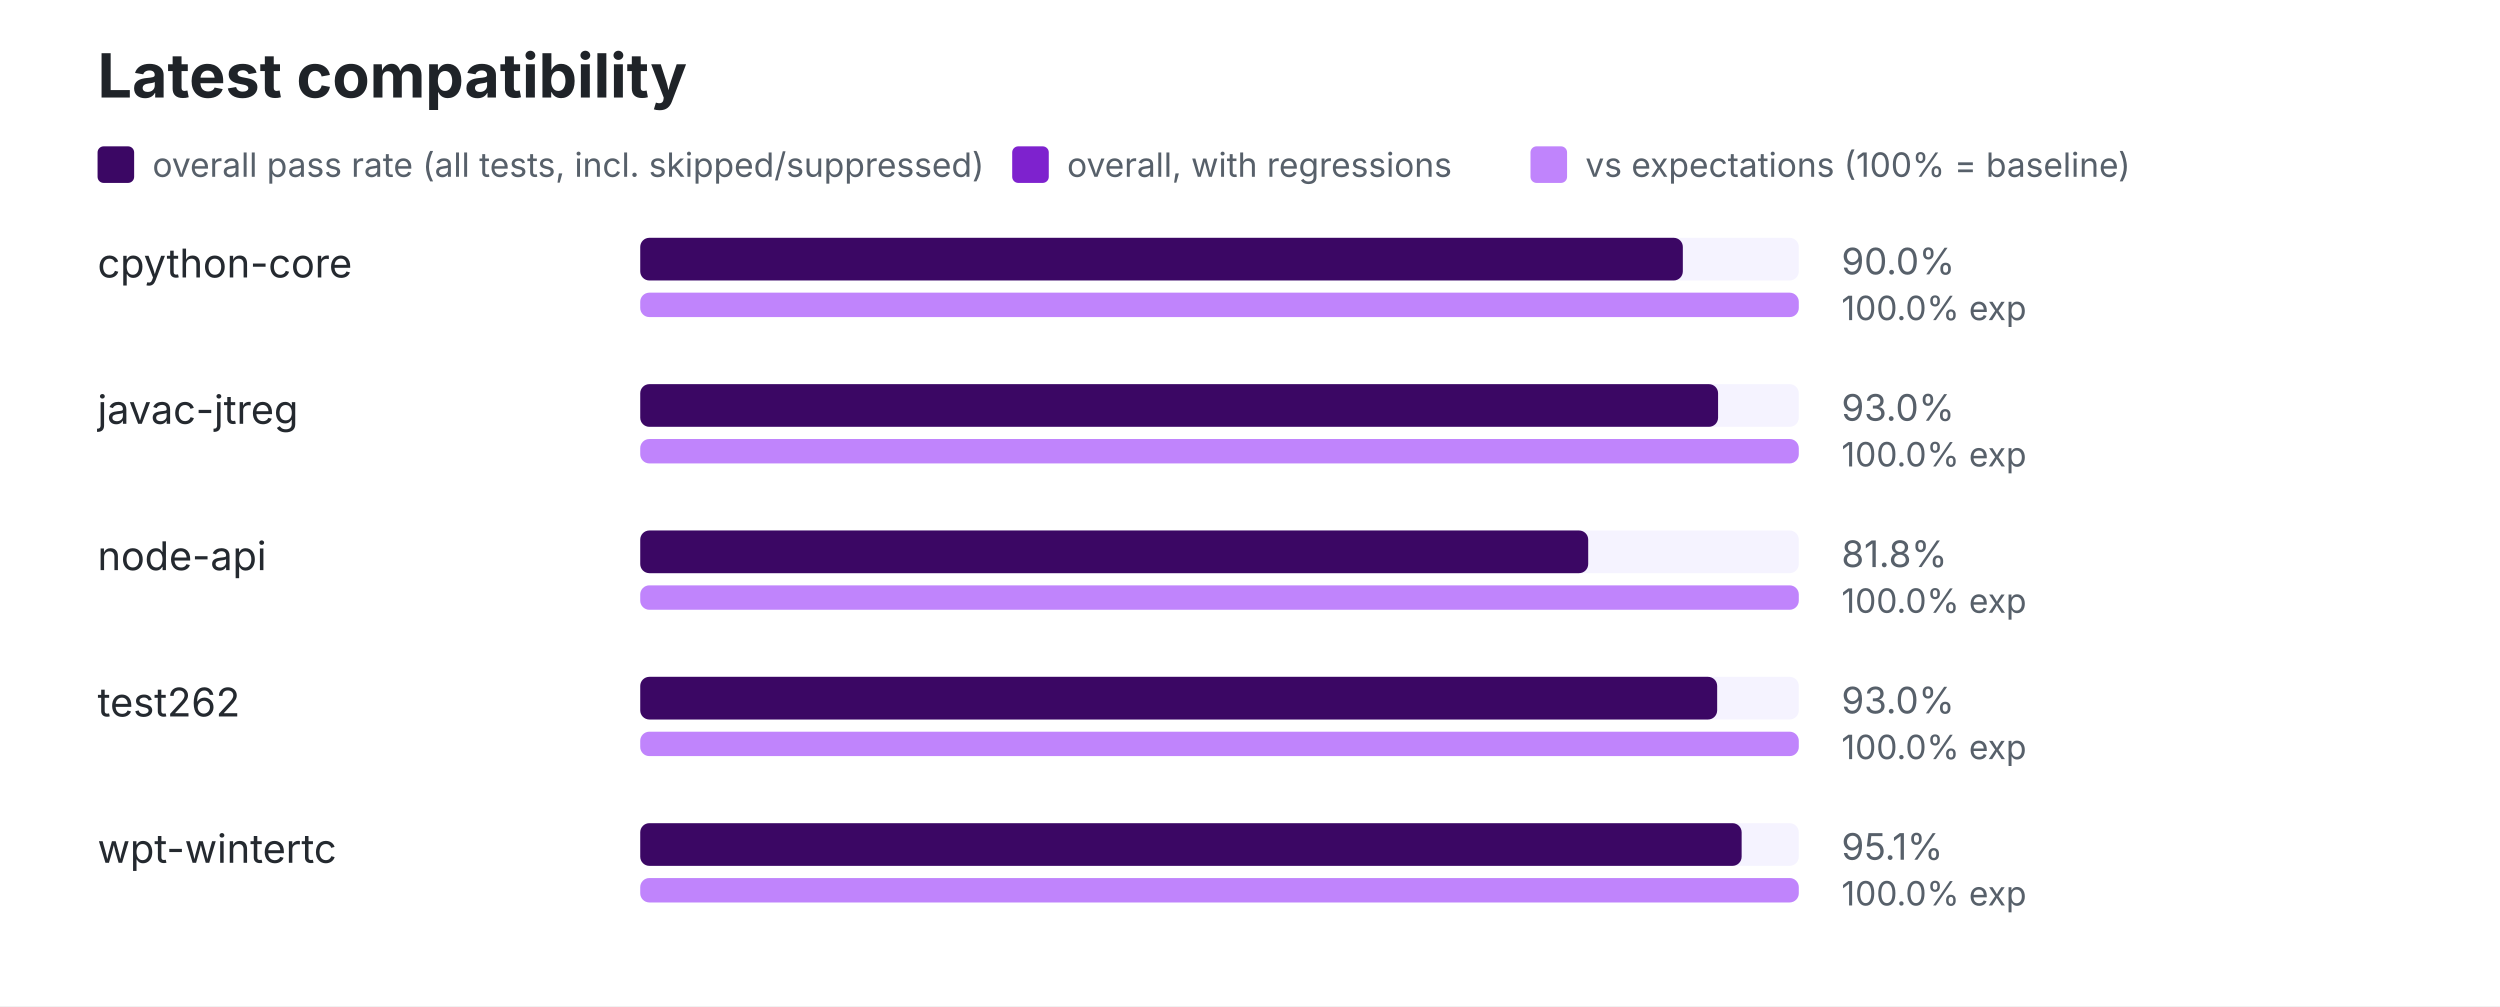
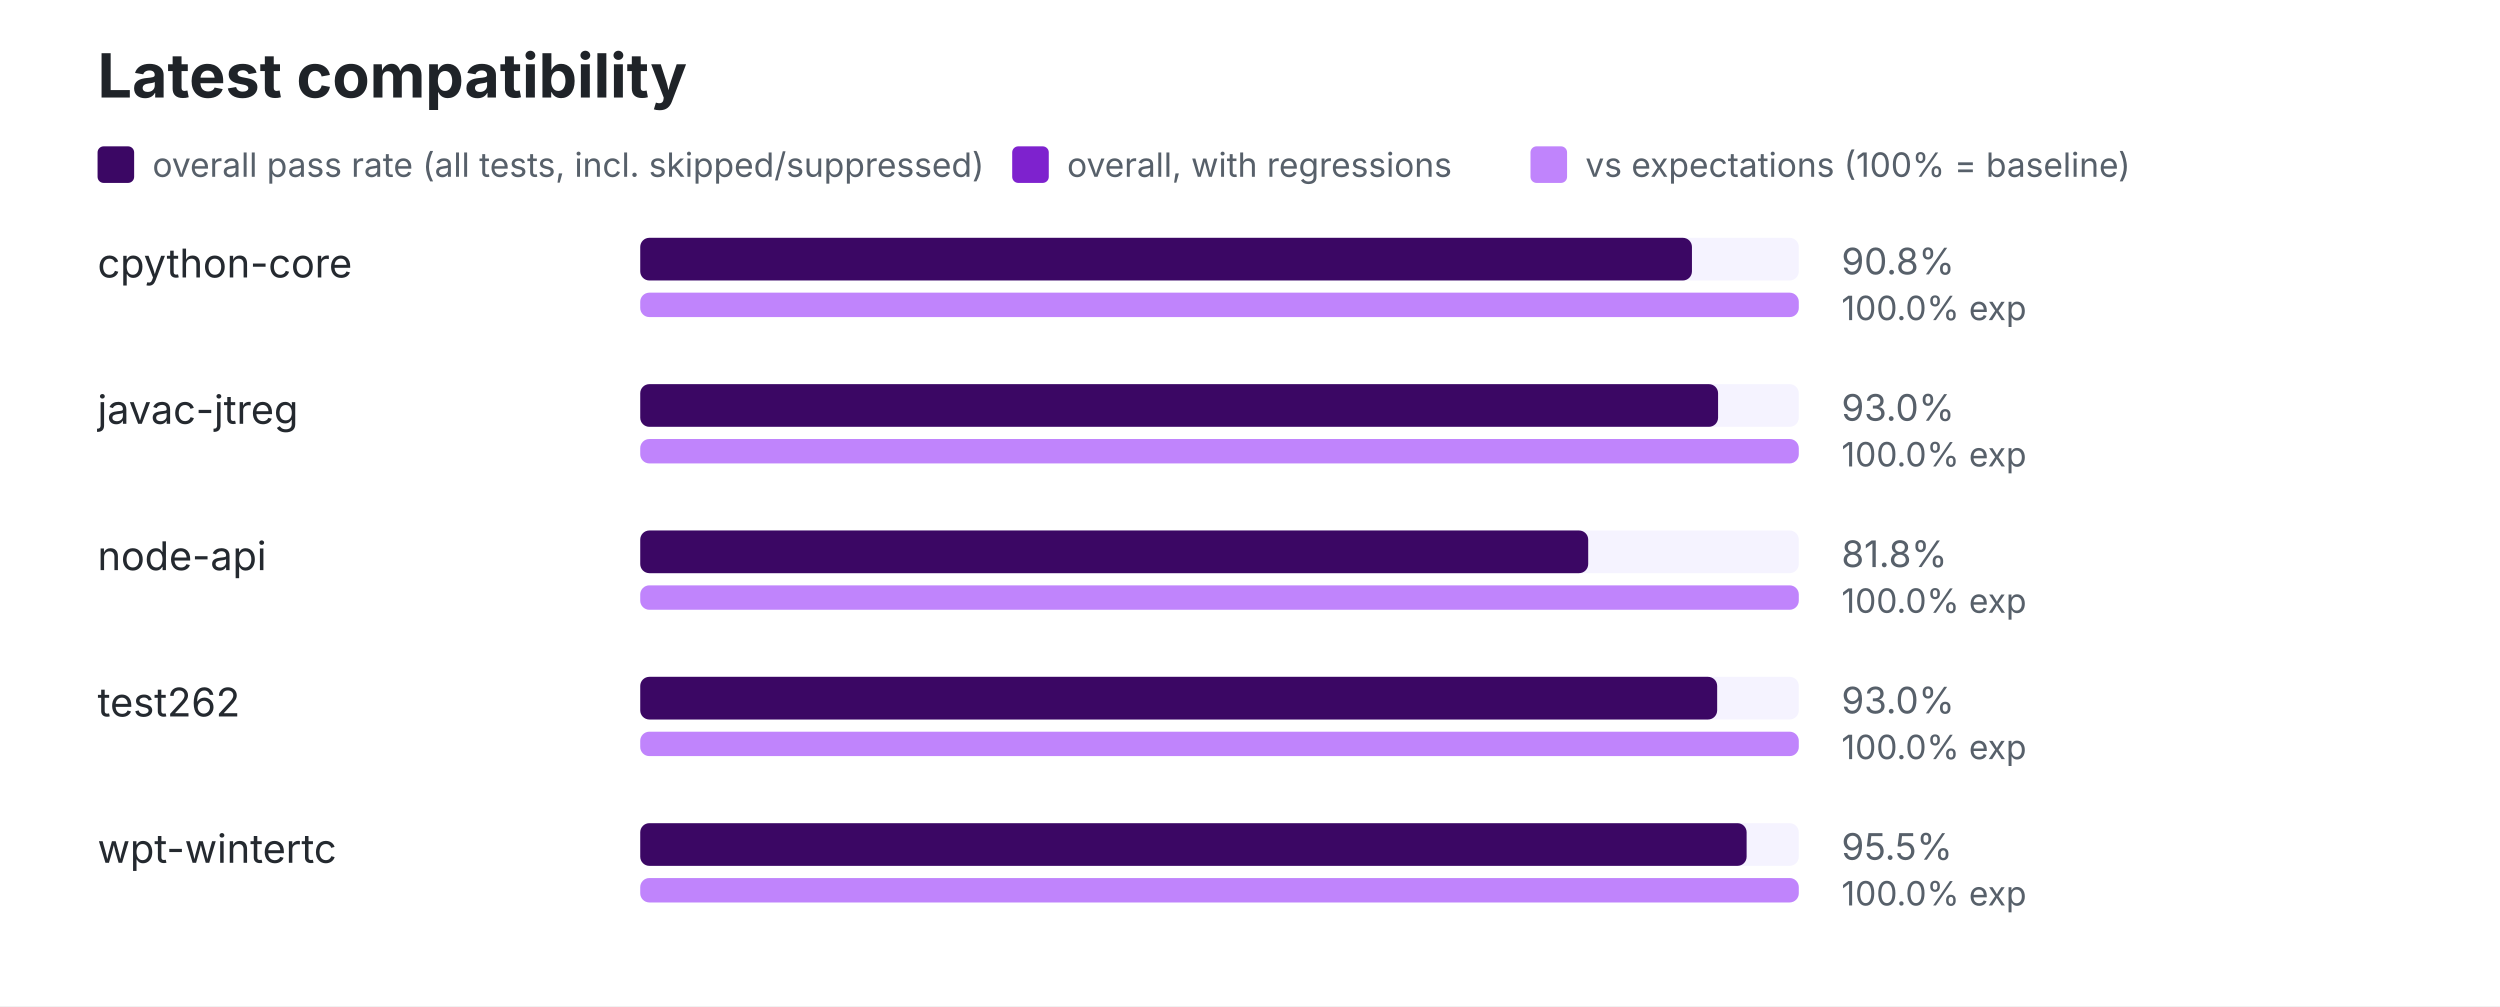
<svg xmlns="http://www.w3.org/2000/svg" width="820" height="330" viewBox="0 0 820 330" role="img" aria-labelledby="title desc">
  <rect width="820" height="330" fill="#ffffff" />
  <text x="32" y="32" font-family="system-ui, -apple-system, Segoe UI, sans-serif" font-size="20" font-weight="700" fill="#1f2328">Latest compatibility</text>
  <rect x="32" y="48" width="12" height="12" rx="2" fill="#3b0764" />
  <text x="50" y="58" font-family="system-ui, -apple-system, Segoe UI, sans-serif" font-size="11" fill="#57606a">overall pass rate (all tests, incl. skipped/suppressed)</text>
  <rect x="332" y="48" width="12" height="12" rx="2" fill="#7e22ce" />
  <text x="350" y="58" font-family="system-ui, -apple-system, Segoe UI, sans-serif" font-size="11" fill="#57606a">overall, with regressions</text>
  <rect x="502" y="48" width="12" height="12" rx="2" fill="#c084fc" />
  <text x="520" y="58" font-family="system-ui, -apple-system, Segoe UI, sans-serif" font-size="11" fill="#57606a">vs expectations (100% = baseline)</text>
  <text x="32" y="91" font-family="system-ui, -apple-system, Segoe UI, sans-serif" font-size="13" fill="#24292f">cpython-core</text>
  <rect x="210" y="78" width="380" height="14" rx="3" fill="#f5f3ff" />
-   <rect x="210" y="78" width="341.97" height="14" rx="3" fill="#3b0764" />
-   <text x="604" y="90" font-family="system-ui, -apple-system, Segoe UI, sans-serif" font-size="12" fill="#57606a">90.0%</text>
+   <rect x="210" y="78" width="344.96" height="14" rx="3" fill="#3b0764" />
+   <text x="604" y="90" font-family="system-ui, -apple-system, Segoe UI, sans-serif" font-size="12" fill="#57606a">90.8%</text>
  <rect x="210" y="96" width="380" height="8" rx="3" fill="#f5f3ff" />
  <rect x="210" y="96" width="380.00" height="8" rx="3" fill="#c084fc" />
  <text x="604" y="105" font-family="system-ui, -apple-system, Segoe UI, sans-serif" font-size="11" fill="#57606a">100.0% exp</text>
  <text x="32" y="139" font-family="system-ui, -apple-system, Segoe UI, sans-serif" font-size="13" fill="#24292f">javac-jtreg</text>
  <rect x="210" y="126" width="380" height="14" rx="3" fill="#f5f3ff" />
  <rect x="210" y="126" width="353.53" height="14" rx="3" fill="#3b0764" />
  <text x="604" y="138" font-family="system-ui, -apple-system, Segoe UI, sans-serif" font-size="12" fill="#57606a">93.0%</text>
  <rect x="210" y="144" width="380" height="8" rx="3" fill="#f5f3ff" />
  <rect x="210" y="144" width="380.00" height="8" rx="3" fill="#c084fc" />
  <text x="604" y="153" font-family="system-ui, -apple-system, Segoe UI, sans-serif" font-size="11" fill="#57606a">100.0% exp</text>
  <text x="32" y="187" font-family="system-ui, -apple-system, Segoe UI, sans-serif" font-size="13" fill="#24292f">node-api</text>
  <rect x="210" y="174" width="380" height="14" rx="3" fill="#f5f3ff" />
  <rect x="210" y="174" width="310.93" height="14" rx="3" fill="#3b0764" />
  <text x="604" y="186" font-family="system-ui, -apple-system, Segoe UI, sans-serif" font-size="12" fill="#57606a">81.8%</text>
  <rect x="210" y="192" width="380" height="8" rx="3" fill="#f5f3ff" />
  <rect x="210" y="192" width="380.00" height="8" rx="3" fill="#c084fc" />
  <text x="604" y="201" font-family="system-ui, -apple-system, Segoe UI, sans-serif" font-size="11" fill="#57606a">100.0% exp</text>
  <text x="32" y="235" font-family="system-ui, -apple-system, Segoe UI, sans-serif" font-size="13" fill="#24292f">test262</text>
  <rect x="210" y="222" width="380" height="14" rx="3" fill="#f5f3ff" />
  <rect x="210" y="222" width="353.23" height="14" rx="3" fill="#3b0764" />
  <text x="604" y="234" font-family="system-ui, -apple-system, Segoe UI, sans-serif" font-size="12" fill="#57606a">93.0%</text>
  <rect x="210" y="240" width="380" height="8" rx="3" fill="#f5f3ff" />
  <rect x="210" y="240" width="380.00" height="8" rx="3" fill="#c084fc" />
  <text x="604" y="249" font-family="system-ui, -apple-system, Segoe UI, sans-serif" font-size="11" fill="#57606a">100.0% exp</text>
  <text x="32" y="283" font-family="system-ui, -apple-system, Segoe UI, sans-serif" font-size="13" fill="#24292f">wpt-wintertc</text>
  <rect x="210" y="270" width="380" height="14" rx="3" fill="#f5f3ff" />
-   <rect x="210" y="270" width="361.26" height="14" rx="3" fill="#3b0764" />
-   <text x="604" y="282" font-family="system-ui, -apple-system, Segoe UI, sans-serif" font-size="12" fill="#57606a">95.1%</text>
+   <rect x="210" y="270" width="362.89" height="14" rx="3" fill="#3b0764" />
+   <text x="604" y="282" font-family="system-ui, -apple-system, Segoe UI, sans-serif" font-size="12" fill="#57606a">95.5%</text>
  <rect x="210" y="288" width="380" height="8" rx="3" fill="#f5f3ff" />
  <rect x="210" y="288" width="380.00" height="8" rx="3" fill="#c084fc" />
  <text x="604" y="297" font-family="system-ui, -apple-system, Segoe UI, sans-serif" font-size="11" fill="#57606a">100.0% exp</text>
</svg>
